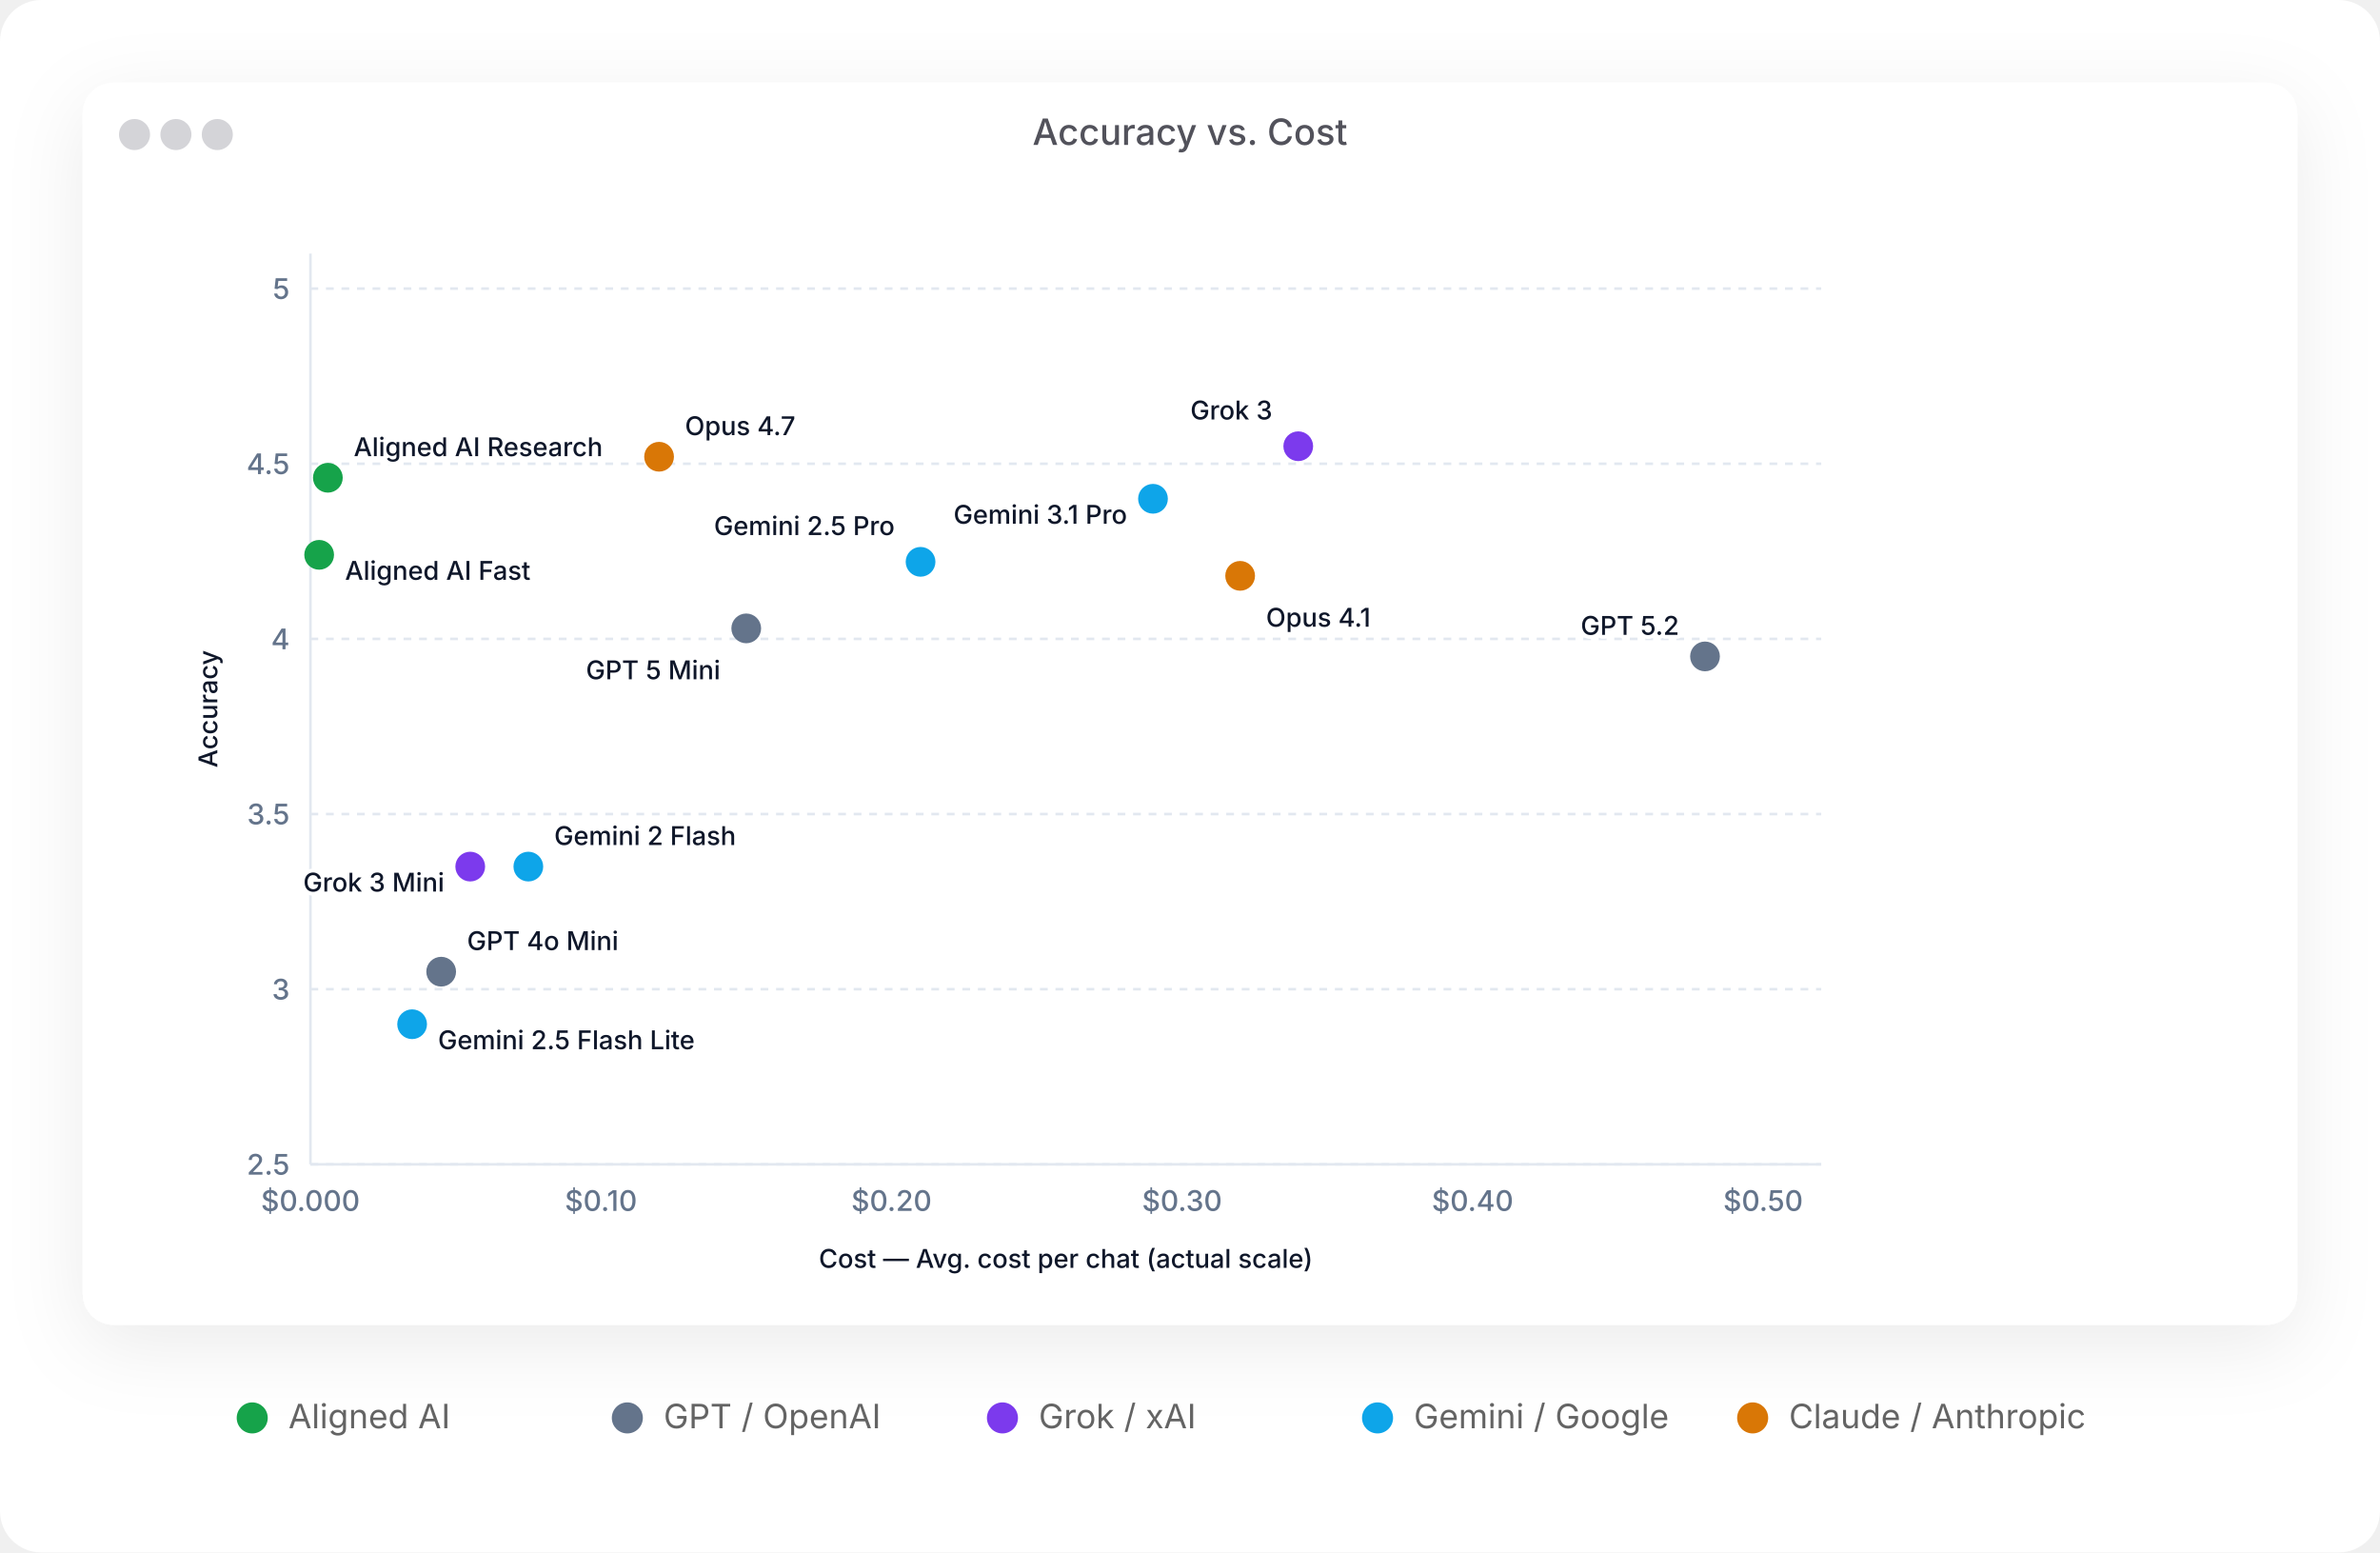
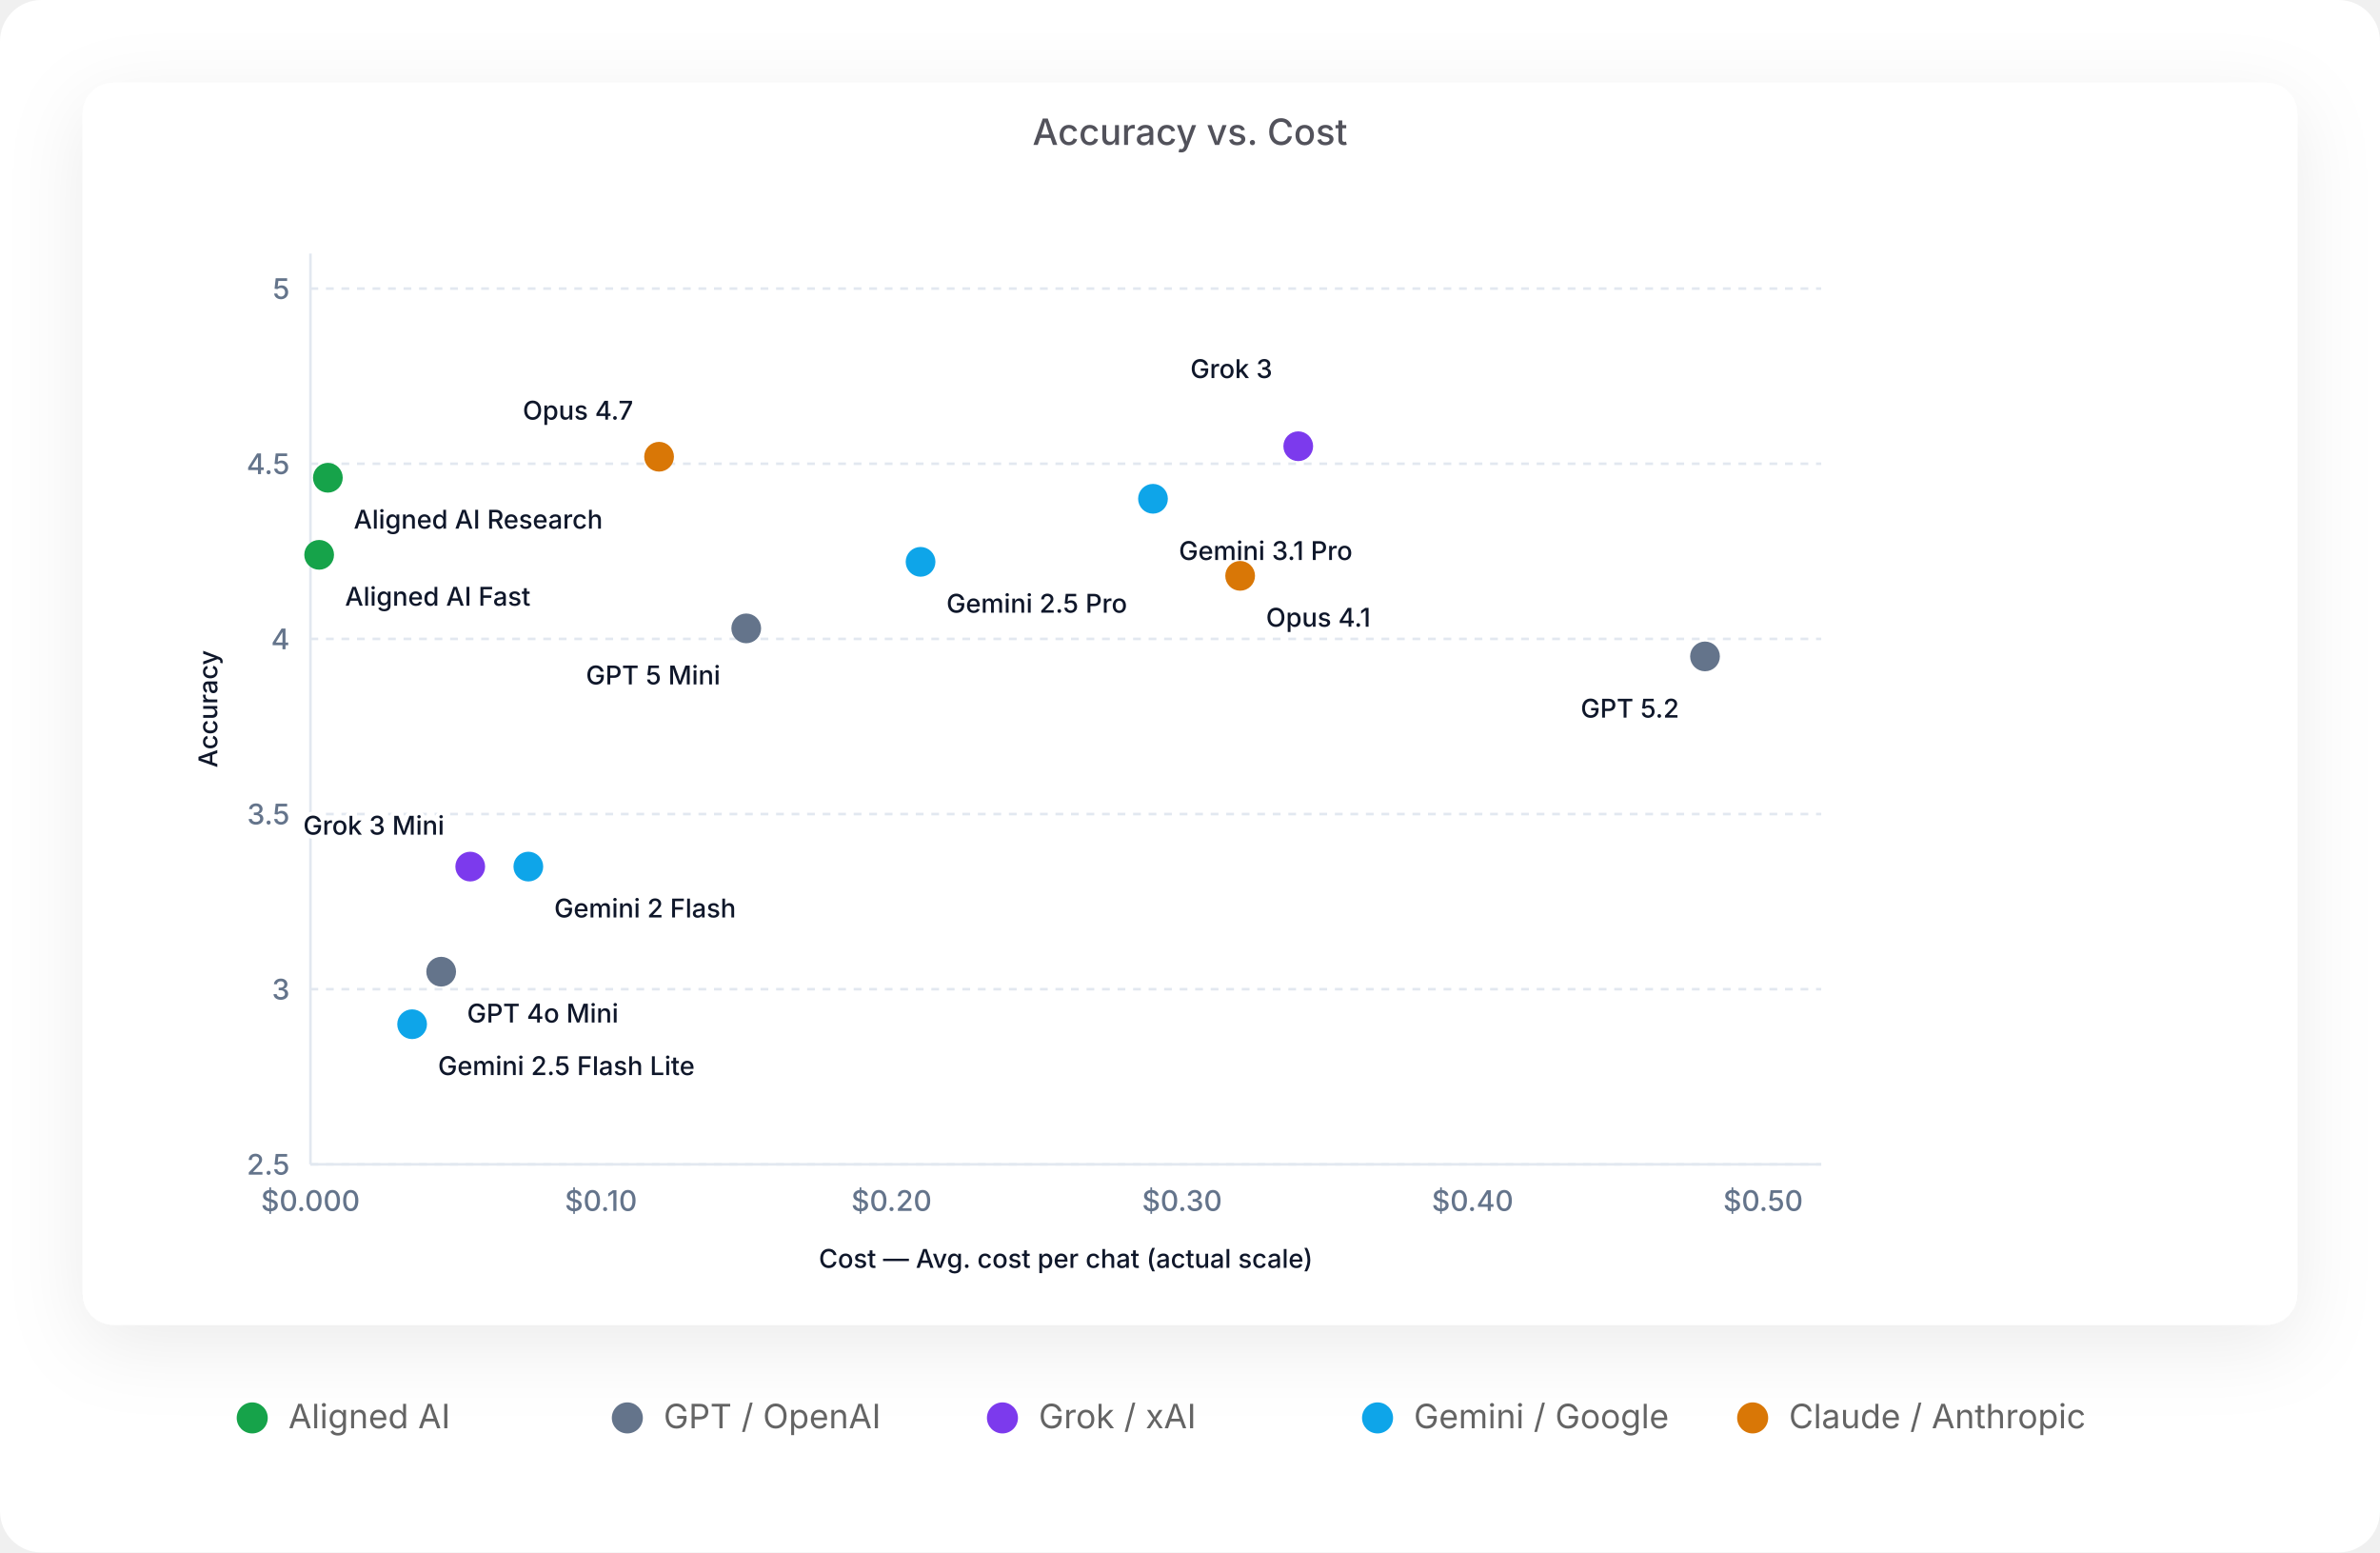
<svg xmlns="http://www.w3.org/2000/svg" width="920" height="600" viewBox="0 0 920 600" role="img" aria-label="Accuracy vs cost scatter plot, actual scale">
  <defs>
    <filter id="card-shadow" x="-10%" y="-10%" width="120%" height="130%">
      <feDropShadow dx="0" dy="8" stdDeviation="15" flood-color="rgba(15,23,42,0.08)" />
    </filter>
  </defs>
  <rect width="100%" height="100%" fill="#ffffff" rx="16" />
  <rect x="32" y="32" width="856" height="480" rx="12" fill="#ffffff" filter="url(#card-shadow)" />
-   <circle cx="52" cy="52" r="6" fill="#d4d4d8" />
-   <circle cx="68" cy="52" r="6" fill="#d4d4d8" />
-   <circle cx="84" cy="52" r="6" fill="#d4d4d8" />
  <text x="460" y="56" text-anchor="middle" fill="#52525b" font-family="Inter, system-ui, sans-serif" font-size="14" font-weight="500">Accuracy vs. Cost</text>
  <g transform="translate(52, 76)">
    <g transform="translate(0, 0)">
      <line x1="68" y1="374" x2="652" y2="374" stroke="#e2e8f0" stroke-dasharray="3 3" />
      <line x1="68" y1="306.308" x2="652" y2="306.308" stroke="#e2e8f0" stroke-dasharray="3 3" />
      <line x1="68" y1="238.615" x2="652" y2="238.615" stroke="#e2e8f0" stroke-dasharray="3 3" />
      <line x1="68" y1="170.923" x2="652" y2="170.923" stroke="#e2e8f0" stroke-dasharray="3 3" />
      <line x1="68" y1="103.231" x2="652" y2="103.231" stroke="#e2e8f0" stroke-dasharray="3 3" />
      <line x1="68" y1="35.538" x2="652" y2="35.538" stroke="#e2e8f0" stroke-dasharray="3 3" />
      <line x1="68" y1="22" x2="68" y2="374" stroke="#e2e8f0" />
      <line x1="68" y1="374" x2="652" y2="374" stroke="#e2e8f0" />
      <text x="60" y="378" text-anchor="end" fill="#64748b" font-family="Inter, system-ui, sans-serif" font-size="11" font-weight="500">2.5</text>
      <text x="60" y="310.308" text-anchor="end" fill="#64748b" font-family="Inter, system-ui, sans-serif" font-size="11" font-weight="500">3</text>
      <text x="60" y="242.615" text-anchor="end" fill="#64748b" font-family="Inter, system-ui, sans-serif" font-size="11" font-weight="500">3.5</text>
      <text x="60" y="174.923" text-anchor="end" fill="#64748b" font-family="Inter, system-ui, sans-serif" font-size="11" font-weight="500">4</text>
      <text x="60" y="107.231" text-anchor="end" fill="#64748b" font-family="Inter, system-ui, sans-serif" font-size="11" font-weight="500">4.5</text>
      <text x="60" y="39.538" text-anchor="end" fill="#64748b" font-family="Inter, system-ui, sans-serif" font-size="11" font-weight="500">5</text>
      <text x="68" y="392" text-anchor="middle" fill="#64748b" font-family="Inter, system-ui, sans-serif" font-size="11" font-weight="500">$0.000</text>
      <text x="180.308" y="392" text-anchor="middle" fill="#64748b" font-family="Inter, system-ui, sans-serif" font-size="11" font-weight="500">$0.10</text>
      <text x="292.615" y="392" text-anchor="middle" fill="#64748b" font-family="Inter, system-ui, sans-serif" font-size="11" font-weight="500">$0.20</text>
      <text x="404.923" y="392" text-anchor="middle" fill="#64748b" font-family="Inter, system-ui, sans-serif" font-size="11" font-weight="500">$0.30</text>
      <text x="517.231" y="392" text-anchor="middle" fill="#64748b" font-family="Inter, system-ui, sans-serif" font-size="11" font-weight="500">$0.40</text>
      <text x="629.538" y="392" text-anchor="middle" fill="#64748b" font-family="Inter, system-ui, sans-serif" font-size="11" font-weight="500">$0.50</text>
      <text x="360" y="414" text-anchor="middle" fill="#0f172a" font-family="Inter, system-ui, sans-serif" font-size="10" font-weight="500">Cost — Avg. cost per chat (actual scale)</text>
      <text x="32" y="198" text-anchor="middle" fill="#0f172a" font-family="Inter, system-ui, sans-serif" font-size="10" font-weight="500" transform="rotate(-90 32 198)">Accuracy</text>
      <circle cx="71.369" cy="138.431" r="5" fill="#16a34a" stroke="#16a34a" stroke-width="1.5" />
-       <text x="81.369" y="144.431" fill="#0f172a" font-family="Inter, system-ui, sans-serif" font-size="10" font-weight="500" text-anchor="start" dominant-baseline="middle" paint-order="stroke" stroke="#ffffff" stroke-width="3" stroke-linejoin="round">Aligned AI Fast</text>
+       <text x="81.369" y="154.431" fill="#0f172a" font-family="Inter, system-ui, sans-serif" font-size="10" font-weight="500" text-anchor="start" dominant-baseline="middle" paint-order="stroke" stroke="#ffffff" stroke-width="3" stroke-linejoin="round">Aligned AI Fast</text>
      <circle cx="74.738" cy="108.646" r="5" fill="#16a34a" stroke="#16a34a" stroke-width="1.5" />
-       <text x="84.738" y="96.646" fill="#0f172a" font-family="Inter, system-ui, sans-serif" font-size="10" font-weight="500" text-anchor="start" dominant-baseline="middle" paint-order="stroke" stroke="#ffffff" stroke-width="3" stroke-linejoin="round">Aligned AI Research</text>
+       <text x="84.738" y="124.646" fill="#0f172a" font-family="Inter, system-ui, sans-serif" font-size="10" font-weight="500" text-anchor="start" dominant-baseline="middle" paint-order="stroke" stroke="#ffffff" stroke-width="3" stroke-linejoin="round">Aligned AI Research</text>
      <circle cx="107.308" cy="319.846" r="5" fill="#0ea5e9" stroke="#0ea5e9" stroke-width="1.5" />
-       <text x="117.308" y="325.846" fill="#0f172a" font-family="Inter, system-ui, sans-serif" font-size="10" font-weight="500" text-anchor="start" dominant-baseline="middle" paint-order="stroke" stroke="#ffffff" stroke-width="3" stroke-linejoin="round">Gemini 2.5 Flash Lite</text>
+       <text x="117.308" y="335.846" fill="#0f172a" font-family="Inter, system-ui, sans-serif" font-size="10" font-weight="500" text-anchor="start" dominant-baseline="middle" paint-order="stroke" stroke="#ffffff" stroke-width="3" stroke-linejoin="round">Gemini 2.5 Flash Lite</text>
      <circle cx="118.538" cy="299.538" r="5" fill="#64748b" stroke="#64748b" stroke-width="1.5" />
-       <text x="128.538" y="287.538" fill="#0f172a" font-family="Inter, system-ui, sans-serif" font-size="10" font-weight="500" text-anchor="start" dominant-baseline="middle" paint-order="stroke" stroke="#ffffff" stroke-width="3" stroke-linejoin="round">GPT 4o Mini</text>
+       <text x="128.538" y="315.538" fill="#0f172a" font-family="Inter, system-ui, sans-serif" font-size="10" font-weight="500" text-anchor="start" dominant-baseline="middle" paint-order="stroke" stroke="#ffffff" stroke-width="3" stroke-linejoin="round">GPT 4o Mini</text>
      <circle cx="129.769" cy="258.923" r="5" fill="#7c3aed" stroke="#7c3aed" stroke-width="1.5" />
-       <text x="119.769" y="264.923" fill="#0f172a" font-family="Inter, system-ui, sans-serif" font-size="10" font-weight="500" text-anchor="end" dominant-baseline="middle" paint-order="stroke" stroke="#ffffff" stroke-width="3" stroke-linejoin="round">Grok 3 Mini</text>
+       <text x="119.769" y="242.923" fill="#0f172a" font-family="Inter, system-ui, sans-serif" font-size="10" font-weight="500" text-anchor="end" dominant-baseline="middle" paint-order="stroke" stroke="#ffffff" stroke-width="3" stroke-linejoin="round">Grok 3 Mini</text>
      <circle cx="152.231" cy="258.923" r="5" fill="#0ea5e9" stroke="#0ea5e9" stroke-width="1.5" />
-       <text x="162.231" y="246.923" fill="#0f172a" font-family="Inter, system-ui, sans-serif" font-size="10" font-weight="500" text-anchor="start" dominant-baseline="middle" paint-order="stroke" stroke="#ffffff" stroke-width="3" stroke-linejoin="round">Gemini 2 Flash</text>
+       <text x="162.231" y="274.923" fill="#0f172a" font-family="Inter, system-ui, sans-serif" font-size="10" font-weight="500" text-anchor="start" dominant-baseline="middle" paint-order="stroke" stroke="#ffffff" stroke-width="3" stroke-linejoin="round">Gemini 2 Flash</text>
      <circle cx="202.769" cy="100.523" r="5" fill="#d97706" stroke="#d97706" stroke-width="1.5" />
-       <text x="212.769" y="88.523" fill="#0f172a" font-family="Inter, system-ui, sans-serif" font-size="10" font-weight="500" text-anchor="start" dominant-baseline="middle" paint-order="stroke" stroke="#ffffff" stroke-width="3" stroke-linejoin="round">Opus 4.7</text>
+       <text x="192.769" y="82.523" fill="#0f172a" font-family="Inter, system-ui, sans-serif" font-size="10" font-weight="500" text-anchor="end" dominant-baseline="middle" paint-order="stroke" stroke="#ffffff" stroke-width="3" stroke-linejoin="round">Opus 4.7</text>
      <circle cx="236.462" cy="166.862" r="5" fill="#64748b" stroke="#64748b" stroke-width="1.5" />
-       <text x="226.462" y="182.862" fill="#0f172a" font-family="Inter, system-ui, sans-serif" font-size="10" font-weight="500" text-anchor="end" dominant-baseline="middle" paint-order="stroke" stroke="#ffffff" stroke-width="3" stroke-linejoin="round">GPT 5 Mini</text>
+       <text x="226.462" y="184.862" fill="#0f172a" font-family="Inter, system-ui, sans-serif" font-size="10" font-weight="500" text-anchor="end" dominant-baseline="middle" paint-order="stroke" stroke="#ffffff" stroke-width="3" stroke-linejoin="round">GPT 5 Mini</text>
      <circle cx="303.846" cy="141.138" r="5" fill="#0ea5e9" stroke="#0ea5e9" stroke-width="1.5" />
-       <text x="293.846" y="127.138" fill="#0f172a" font-family="Inter, system-ui, sans-serif" font-size="10" font-weight="500" text-anchor="end" dominant-baseline="middle" paint-order="stroke" stroke="#ffffff" stroke-width="3" stroke-linejoin="round">Gemini 2.5 Pro</text>
+       <text x="313.846" y="157.138" fill="#0f172a" font-family="Inter, system-ui, sans-serif" font-size="10" font-weight="500" text-anchor="start" dominant-baseline="middle" paint-order="stroke" stroke="#ffffff" stroke-width="3" stroke-linejoin="round">Gemini 2.5 Pro</text>
      <circle cx="393.692" cy="116.769" r="5" fill="#0ea5e9" stroke="#0ea5e9" stroke-width="1.5" />
-       <text x="383.692" y="122.769" fill="#0f172a" font-family="Inter, system-ui, sans-serif" font-size="10" font-weight="500" text-anchor="end" dominant-baseline="middle" paint-order="stroke" stroke="#ffffff" stroke-width="3" stroke-linejoin="round">Gemini 3.1 Pro</text>
+       <text x="403.692" y="136.769" fill="#0f172a" font-family="Inter, system-ui, sans-serif" font-size="10" font-weight="500" text-anchor="start" dominant-baseline="middle" paint-order="stroke" stroke="#ffffff" stroke-width="3" stroke-linejoin="round">Gemini 3.1 Pro</text>
      <circle cx="427.385" cy="146.554" r="5" fill="#d97706" stroke="#d97706" stroke-width="1.5" />
      <text x="437.385" y="162.554" fill="#0f172a" font-family="Inter, system-ui, sans-serif" font-size="10" font-weight="500" text-anchor="start" dominant-baseline="middle" paint-order="stroke" stroke="#ffffff" stroke-width="3" stroke-linejoin="round">Opus 4.1</text>
      <circle cx="449.846" cy="96.462" r="5" fill="#7c3aed" stroke="#7c3aed" stroke-width="1.5" />
-       <text x="439.846" y="82.462" fill="#0f172a" font-family="Inter, system-ui, sans-serif" font-size="10" font-weight="500" text-anchor="end" dominant-baseline="middle" paint-order="stroke" stroke="#ffffff" stroke-width="3" stroke-linejoin="round">Grok 3</text>
+       <text x="439.846" y="66.462" fill="#0f172a" font-family="Inter, system-ui, sans-serif" font-size="10" font-weight="500" text-anchor="end" dominant-baseline="middle" paint-order="stroke" stroke="#ffffff" stroke-width="3" stroke-linejoin="round">Grok 3</text>
      <circle cx="607.077" cy="177.692" r="5" fill="#64748b" stroke="#64748b" stroke-width="1.5" />
-       <text x="597.077" y="165.692" fill="#0f172a" font-family="Inter, system-ui, sans-serif" font-size="10" font-weight="500" text-anchor="end" dominant-baseline="middle" paint-order="stroke" stroke="#ffffff" stroke-width="3" stroke-linejoin="round">GPT 5.2</text>
+       <text x="597.077" y="197.692" fill="#0f172a" font-family="Inter, system-ui, sans-serif" font-size="10" font-weight="500" text-anchor="end" dominant-baseline="middle" paint-order="stroke" stroke="#ffffff" stroke-width="3" stroke-linejoin="round">GPT 5.2</text>
    </g>
  </g>
  <g transform="translate(97.5, 548)">
    <circle cx="0" cy="0" r="6" fill="#16a34a" />
    <text x="14" y="4" fill="#646464" font-family="Inter, system-ui, sans-serif" font-size="13">Aligned AI</text>
  </g>
  <g transform="translate(242.5, 548)">
    <circle cx="0" cy="0" r="6" fill="#64748b" />
    <text x="14" y="4" fill="#646464" font-family="Inter, system-ui, sans-serif" font-size="13">GPT / OpenAI</text>
  </g>
  <g transform="translate(387.5, 548)">
    <circle cx="0" cy="0" r="6" fill="#7c3aed" />
    <text x="14" y="4" fill="#646464" font-family="Inter, system-ui, sans-serif" font-size="13">Grok / xAI</text>
  </g>
  <g transform="translate(532.5, 548)">
    <circle cx="0" cy="0" r="6" fill="#0ea5e9" />
    <text x="14" y="4" fill="#646464" font-family="Inter, system-ui, sans-serif" font-size="13">Gemini / Google</text>
  </g>
  <g transform="translate(677.5, 548)">
    <circle cx="0" cy="0" r="6" fill="#d97706" />
    <text x="14" y="4" fill="#646464" font-family="Inter, system-ui, sans-serif" font-size="13">Claude / Anthropic</text>
  </g>
</svg>
